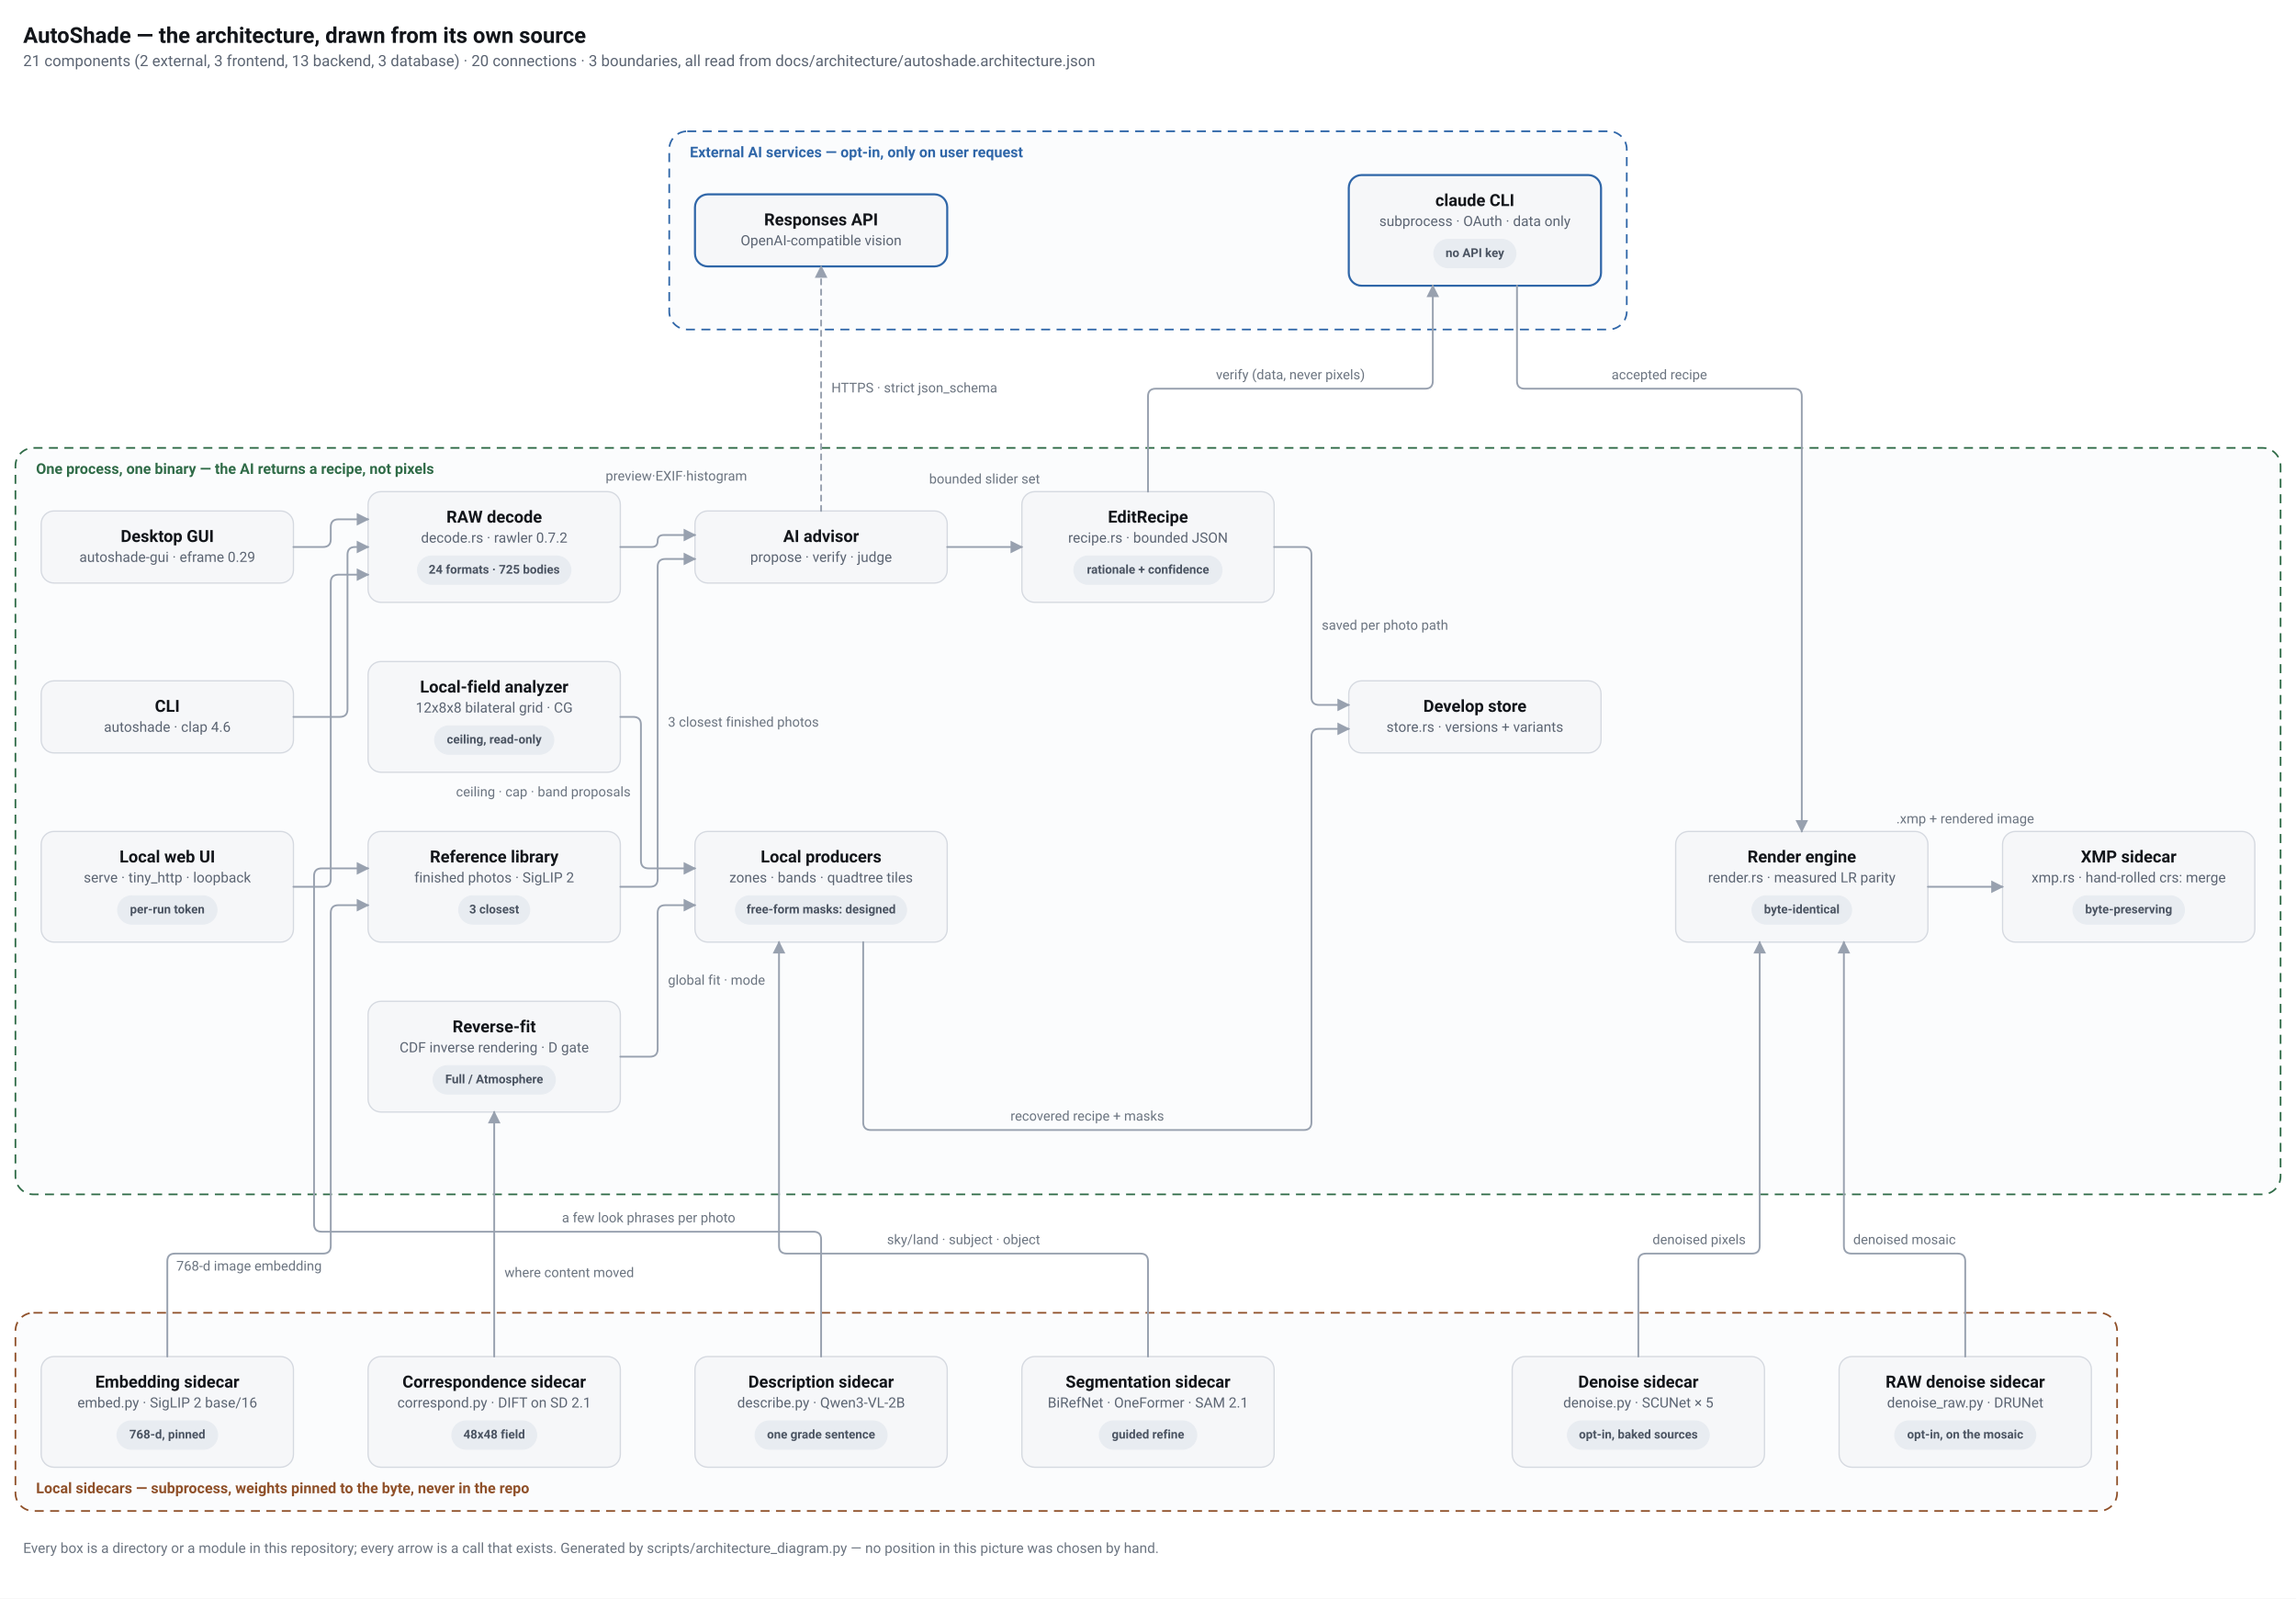
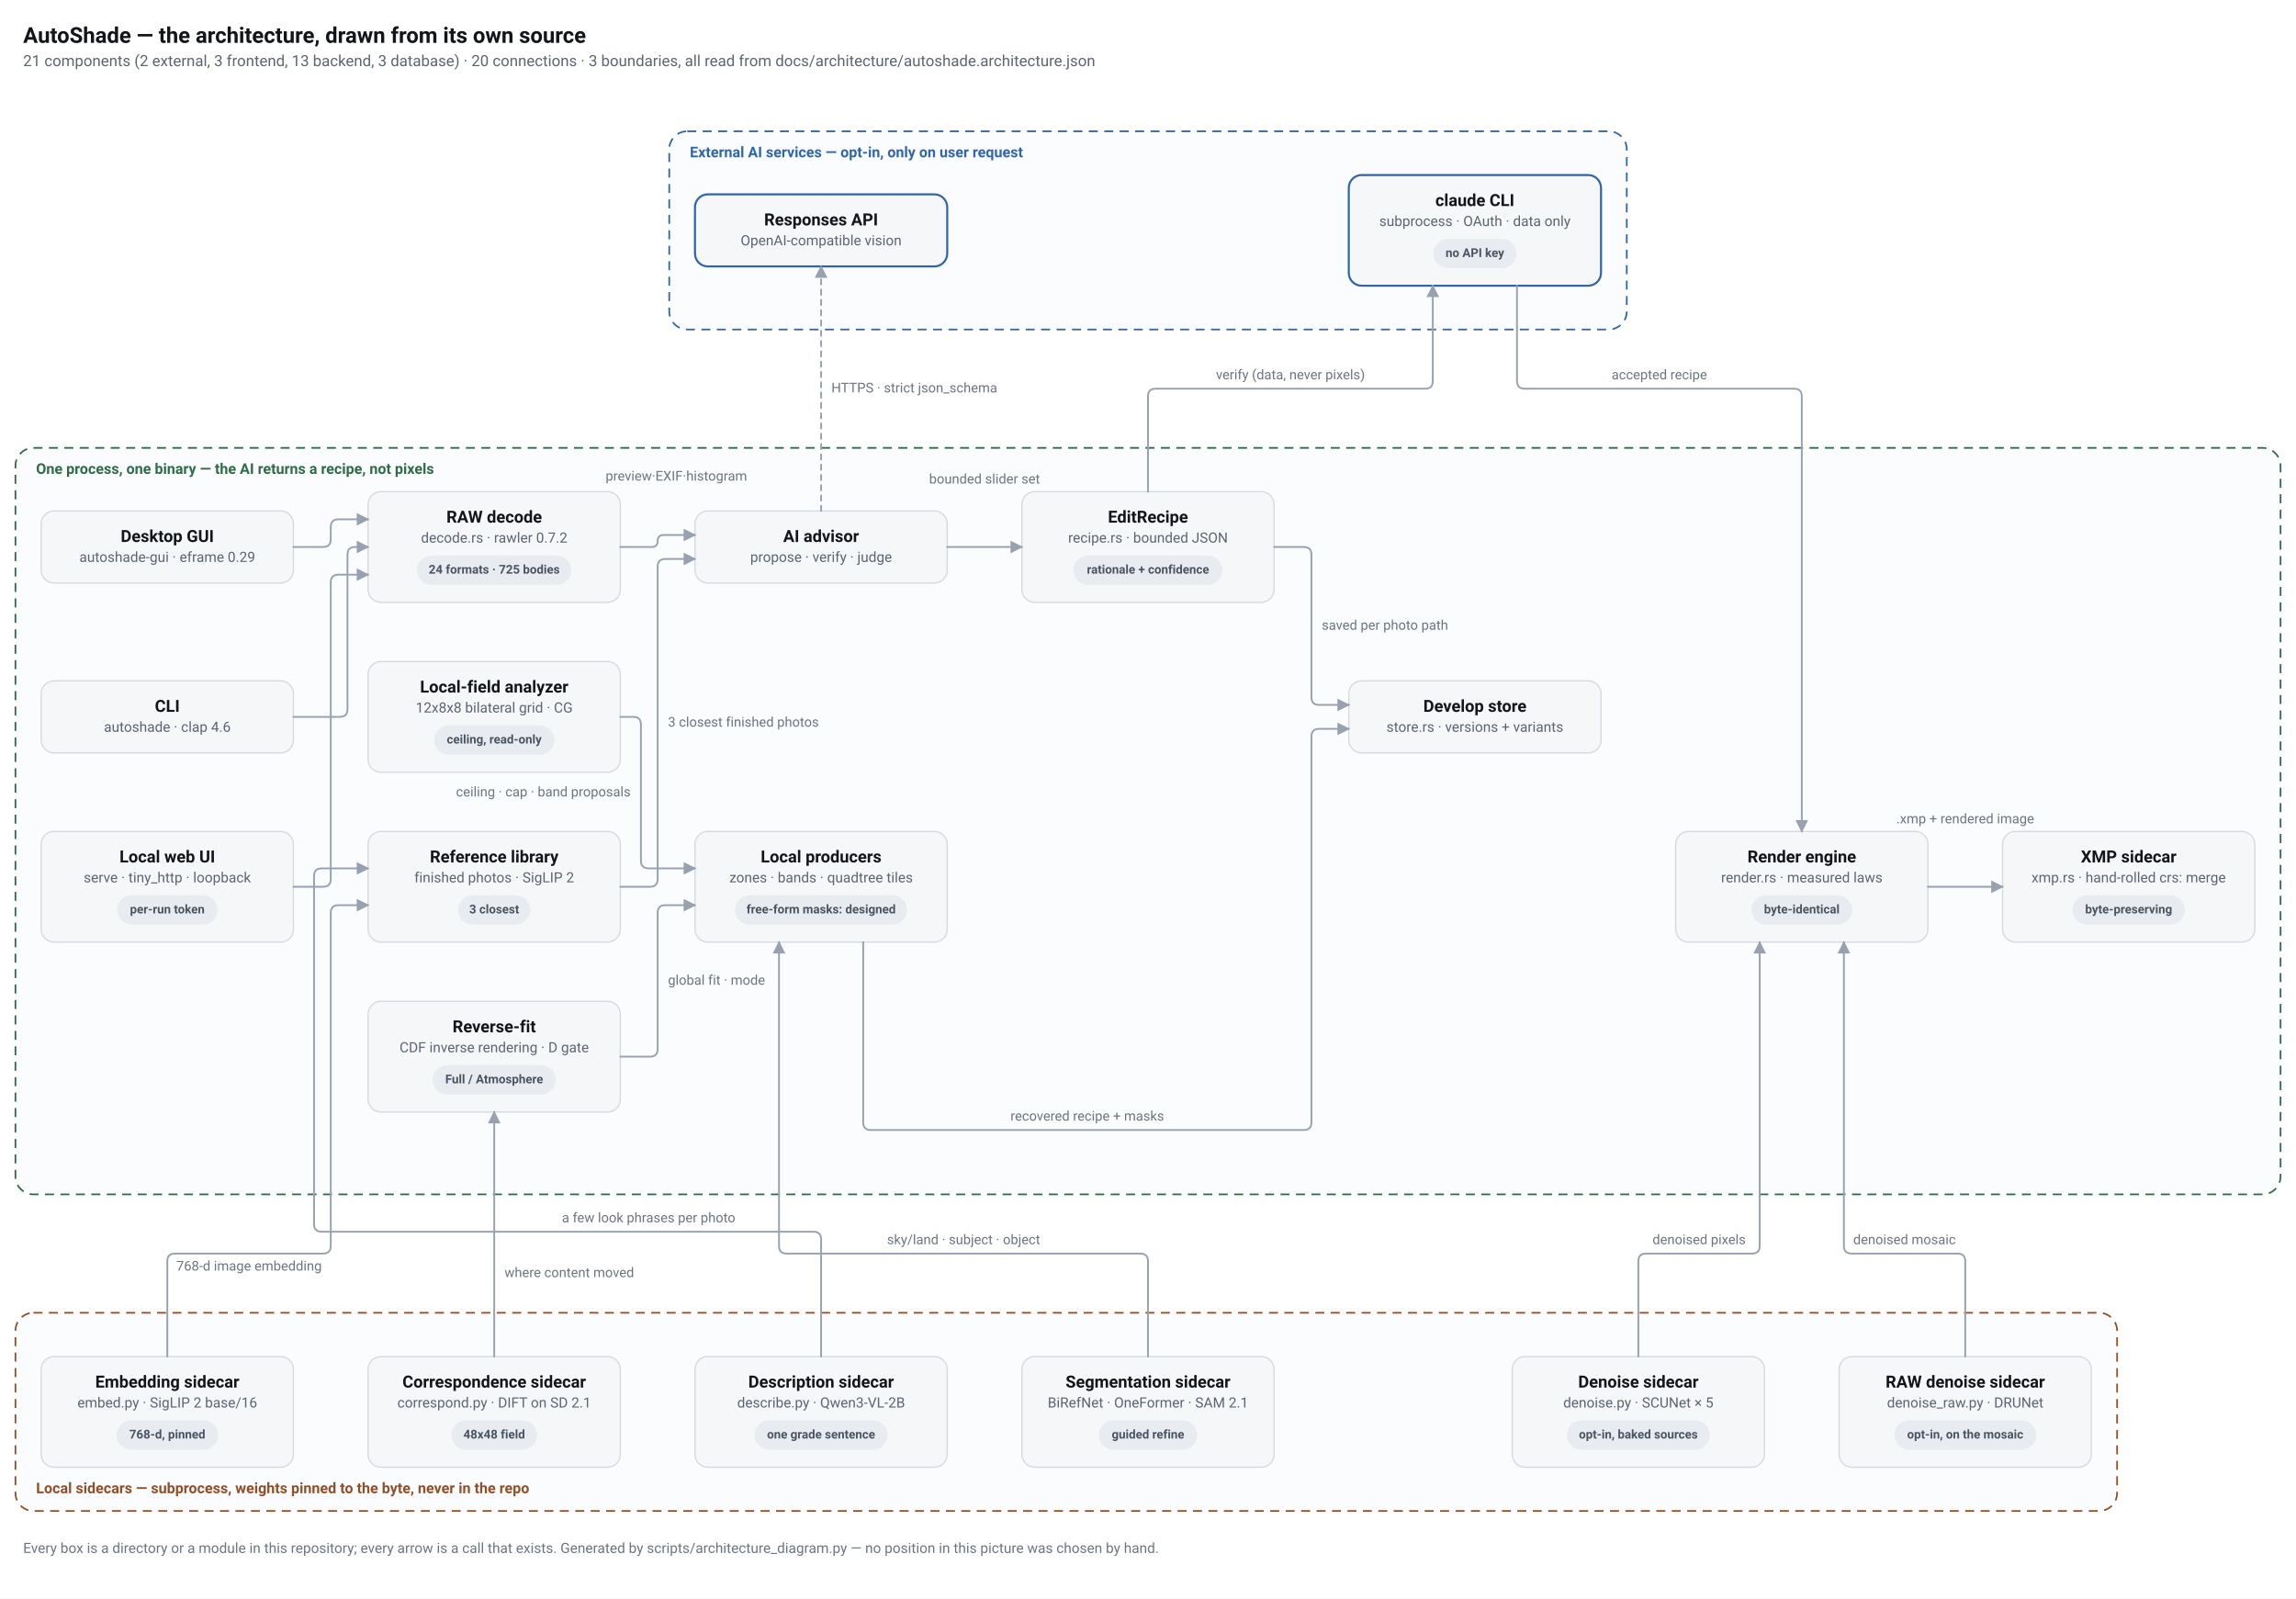
<svg xmlns="http://www.w3.org/2000/svg" viewBox="0 0 1784 1242" width="1784" height="1242" role="img" aria-labelledby="dg-title-architecture" preserveAspectRatio="xMidYMid meet">
  <defs>
    <marker id="dg-architecture-arrow" viewBox="0 0 10 10" refX="9" refY="5" markerWidth="7" markerHeight="7" orient="auto-start-reverse">
      <path d="M 0 0 L 10 5 L 0 10 z" fill="#98a1af" />
    </marker>
  </defs>
  <rect width="1784" height="1242" rx="0" fill="#ffffff" />
  <text x="18" y="33.3" text-anchor="start" font-family="-apple-system, BlinkMacSystemFont, 'Segoe UI', Roboto, 'Helvetica Neue', Arial, sans-serif" font-size="17" font-weight="700" fill="#12151a">AutoShade — the architecture, drawn from its own source</text>
  <text x="18" y="51.4" text-anchor="start" font-family="-apple-system, BlinkMacSystemFont, 'Segoe UI', Roboto, 'Helvetica Neue', Arial, sans-serif" font-size="12" font-weight="400" fill="#5b6472">21 components (2 external, 3 frontend, 13 backend, 3 database) · 20 connections · 3 boundaries, all read from docs/architecture/autoshade.architecture.json</text>
  <rect x="520" y="102" width="744" height="154" rx="14" fill="#fbfcfd" stroke="#2f66a8" stroke-width="1.3" stroke-dasharray="7 5" />
  <rect x="12" y="348" width="1760" height="580" rx="14" fill="#fbfcfd" stroke="#2f6b47" stroke-width="1.3" stroke-dasharray="7 5" />
  <rect x="12" y="1020" width="1633" height="154" rx="14" fill="#fbfcfd" stroke="#8f5029" stroke-width="1.3" stroke-dasharray="7 5" />
  <rect x="540" y="151" width="196" height="56" rx="10" fill="#f6f7f9" stroke="#2f66a8" stroke-width="1.6" />
  <text x="638" y="175.1" text-anchor="middle" font-family="-apple-system, BlinkMacSystemFont, 'Segoe UI', Roboto, 'Helvetica Neue', Arial, sans-serif" font-size="13" font-weight="600" fill="#12151a">Responses API</text>
  <text x="638" y="190.6" text-anchor="middle" font-family="-apple-system, BlinkMacSystemFont, 'Segoe UI', Roboto, 'Helvetica Neue', Arial, sans-serif" font-size="11" font-weight="400" fill="#5b6472">OpenAI-compatible vision</text>
  <rect x="1048" y="136" width="196" height="86" rx="10" fill="#f6f7f9" stroke="#2f66a8" stroke-width="1.6" />
  <text x="1146" y="160.1" text-anchor="middle" font-family="-apple-system, BlinkMacSystemFont, 'Segoe UI', Roboto, 'Helvetica Neue', Arial, sans-serif" font-size="13" font-weight="600" fill="#12151a">claude CLI</text>
  <text x="1146" y="175.6" text-anchor="middle" font-family="-apple-system, BlinkMacSystemFont, 'Segoe UI', Roboto, 'Helvetica Neue', Arial, sans-serif" font-size="11" font-weight="400" fill="#5b6472">subprocess · OAuth · data only</text>
  <rect x="1114.1" y="186" width="63.8" height="22" rx="11" fill="#e8ecf1" stroke="#e8ecf1" stroke-width="0.8" />
  <text x="1146" y="199.7" text-anchor="middle" font-family="-apple-system, BlinkMacSystemFont, 'Segoe UI', Roboto, 'Helvetica Neue', Arial, sans-serif" font-size="9.5" font-weight="600" fill="#4a5361">no API key</text>
  <rect x="32" y="397" width="196" height="56" rx="10" fill="#f6f7f9" stroke="#d5d9e0" stroke-width="1" />
  <text x="130" y="421.1" text-anchor="middle" font-family="-apple-system, BlinkMacSystemFont, 'Segoe UI', Roboto, 'Helvetica Neue', Arial, sans-serif" font-size="13" font-weight="600" fill="#12151a">Desktop GUI</text>
  <text x="130" y="436.6" text-anchor="middle" font-family="-apple-system, BlinkMacSystemFont, 'Segoe UI', Roboto, 'Helvetica Neue', Arial, sans-serif" font-size="11" font-weight="400" fill="#5b6472">autoshade-gui · eframe 0.29</text>
  <rect x="32" y="529" width="196" height="56" rx="10" fill="#f6f7f9" stroke="#d5d9e0" stroke-width="1" />
  <text x="130" y="553.1" text-anchor="middle" font-family="-apple-system, BlinkMacSystemFont, 'Segoe UI', Roboto, 'Helvetica Neue', Arial, sans-serif" font-size="13" font-weight="600" fill="#12151a">CLI</text>
  <text x="130" y="568.6" text-anchor="middle" font-family="-apple-system, BlinkMacSystemFont, 'Segoe UI', Roboto, 'Helvetica Neue', Arial, sans-serif" font-size="11" font-weight="400" fill="#5b6472">autoshade · clap 4.6</text>
  <rect x="32" y="646" width="196" height="86" rx="10" fill="#f6f7f9" stroke="#d5d9e0" stroke-width="1" />
  <text x="130" y="670.1" text-anchor="middle" font-family="-apple-system, BlinkMacSystemFont, 'Segoe UI', Roboto, 'Helvetica Neue', Arial, sans-serif" font-size="13" font-weight="600" fill="#12151a">Local web UI</text>
  <text x="130" y="685.6" text-anchor="middle" font-family="-apple-system, BlinkMacSystemFont, 'Segoe UI', Roboto, 'Helvetica Neue', Arial, sans-serif" font-size="11" font-weight="400" fill="#5b6472">serve · tiny_http · loopback</text>
  <rect x="91.4" y="696" width="77.2" height="22" rx="11" fill="#e8ecf1" stroke="#e8ecf1" stroke-width="0.8" />
  <text x="130" y="709.7" text-anchor="middle" font-family="-apple-system, BlinkMacSystemFont, 'Segoe UI', Roboto, 'Helvetica Neue', Arial, sans-serif" font-size="9.5" font-weight="600" fill="#4a5361">per-run token</text>
  <rect x="286" y="382" width="196" height="86" rx="10" fill="#f6f7f9" stroke="#d5d9e0" stroke-width="1" />
  <text x="384" y="406.1" text-anchor="middle" font-family="-apple-system, BlinkMacSystemFont, 'Segoe UI', Roboto, 'Helvetica Neue', Arial, sans-serif" font-size="13" font-weight="600" fill="#12151a">RAW decode</text>
  <text x="384" y="421.6" text-anchor="middle" font-family="-apple-system, BlinkMacSystemFont, 'Segoe UI', Roboto, 'Helvetica Neue', Arial, sans-serif" font-size="11" font-weight="400" fill="#5b6472">decode.rs · rawler 0.7.2</text>
  <rect x="324.4" y="432" width="119.2" height="22" rx="11" fill="#e8ecf1" stroke="#e8ecf1" stroke-width="0.8" />
  <text x="384" y="445.7" text-anchor="middle" font-family="-apple-system, BlinkMacSystemFont, 'Segoe UI', Roboto, 'Helvetica Neue', Arial, sans-serif" font-size="9.5" font-weight="600" fill="#4a5361">24 formats · 725 bodies</text>
  <rect x="540" y="397" width="196" height="56" rx="10" fill="#f6f7f9" stroke="#d5d9e0" stroke-width="1" />
  <text x="638" y="421.1" text-anchor="middle" font-family="-apple-system, BlinkMacSystemFont, 'Segoe UI', Roboto, 'Helvetica Neue', Arial, sans-serif" font-size="13" font-weight="600" fill="#12151a">AI advisor</text>
  <text x="638" y="436.6" text-anchor="middle" font-family="-apple-system, BlinkMacSystemFont, 'Segoe UI', Roboto, 'Helvetica Neue', Arial, sans-serif" font-size="11" font-weight="400" fill="#5b6472">propose · verify · judge</text>
  <rect x="794" y="382" width="196" height="86" rx="10" fill="#f6f7f9" stroke="#d5d9e0" stroke-width="1" />
  <text x="892" y="406.1" text-anchor="middle" font-family="-apple-system, BlinkMacSystemFont, 'Segoe UI', Roboto, 'Helvetica Neue', Arial, sans-serif" font-size="13" font-weight="600" fill="#12151a">EditRecipe</text>
  <text x="892" y="421.6" text-anchor="middle" font-family="-apple-system, BlinkMacSystemFont, 'Segoe UI', Roboto, 'Helvetica Neue', Arial, sans-serif" font-size="11" font-weight="400" fill="#5b6472">recipe.rs · bounded JSON</text>
  <rect x="834.4" y="432" width="115.1" height="22" rx="11" fill="#e8ecf1" stroke="#e8ecf1" stroke-width="0.8" />
  <text x="892" y="445.7" text-anchor="middle" font-family="-apple-system, BlinkMacSystemFont, 'Segoe UI', Roboto, 'Helvetica Neue', Arial, sans-serif" font-size="9.5" font-weight="600" fill="#4a5361">rationale + confidence</text>
  <rect x="1302" y="646" width="196" height="86" rx="10" fill="#f6f7f9" stroke="#d5d9e0" stroke-width="1" />
  <text x="1400" y="670.1" text-anchor="middle" font-family="-apple-system, BlinkMacSystemFont, 'Segoe UI', Roboto, 'Helvetica Neue', Arial, sans-serif" font-size="13" font-weight="600" fill="#12151a">Render engine</text>
-   <text x="1400" y="685.6" text-anchor="middle" font-family="-apple-system, BlinkMacSystemFont, 'Segoe UI', Roboto, 'Helvetica Neue', Arial, sans-serif" font-size="11" font-weight="400" fill="#5b6472">render.rs · measured LR parity</text>
+   <text x="1400" y="685.6" text-anchor="middle" font-family="-apple-system, BlinkMacSystemFont, 'Segoe UI', Roboto, 'Helvetica Neue', Arial, sans-serif" font-size="11" font-weight="400" fill="#5b6472">render.rs · measured laws</text>
  <rect x="1361.3" y="696" width="77.4" height="22" rx="11" fill="#e8ecf1" stroke="#e8ecf1" stroke-width="0.8" />
  <text x="1400" y="709.7" text-anchor="middle" font-family="-apple-system, BlinkMacSystemFont, 'Segoe UI', Roboto, 'Helvetica Neue', Arial, sans-serif" font-size="9.5" font-weight="600" fill="#4a5361">byte-identical</text>
  <rect x="286" y="646" width="196" height="86" rx="10" fill="#f6f7f9" stroke="#d5d9e0" stroke-width="1" />
  <text x="384" y="670.1" text-anchor="middle" font-family="-apple-system, BlinkMacSystemFont, 'Segoe UI', Roboto, 'Helvetica Neue', Arial, sans-serif" font-size="13" font-weight="600" fill="#12151a">Reference library</text>
  <text x="384" y="685.6" text-anchor="middle" font-family="-apple-system, BlinkMacSystemFont, 'Segoe UI', Roboto, 'Helvetica Neue', Arial, sans-serif" font-size="11" font-weight="400" fill="#5b6472">finished photos · SigLIP 2</text>
  <rect x="356.4" y="696" width="55.2" height="22" rx="11" fill="#e8ecf1" stroke="#e8ecf1" stroke-width="0.8" />
  <text x="384" y="709.7" text-anchor="middle" font-family="-apple-system, BlinkMacSystemFont, 'Segoe UI', Roboto, 'Helvetica Neue', Arial, sans-serif" font-size="9.5" font-weight="600" fill="#4a5361">3 closest</text>
  <rect x="1048" y="529" width="196" height="56" rx="10" fill="#f6f7f9" stroke="#d5d9e0" stroke-width="1" />
  <text x="1146" y="553.1" text-anchor="middle" font-family="-apple-system, BlinkMacSystemFont, 'Segoe UI', Roboto, 'Helvetica Neue', Arial, sans-serif" font-size="13" font-weight="600" fill="#12151a">Develop store</text>
  <text x="1146" y="568.6" text-anchor="middle" font-family="-apple-system, BlinkMacSystemFont, 'Segoe UI', Roboto, 'Helvetica Neue', Arial, sans-serif" font-size="11" font-weight="400" fill="#5b6472">store.rs · versions + variants</text>
  <rect x="1556" y="646" width="196" height="86" rx="10" fill="#f6f7f9" stroke="#d5d9e0" stroke-width="1" />
  <text x="1654" y="670.1" text-anchor="middle" font-family="-apple-system, BlinkMacSystemFont, 'Segoe UI', Roboto, 'Helvetica Neue', Arial, sans-serif" font-size="13" font-weight="600" fill="#12151a">XMP sidecar</text>
  <text x="1654" y="685.6" text-anchor="middle" font-family="-apple-system, BlinkMacSystemFont, 'Segoe UI', Roboto, 'Helvetica Neue', Arial, sans-serif" font-size="11" font-weight="400" fill="#5b6472">xmp.rs · hand-rolled crs: merge</text>
  <rect x="1610.7" y="696" width="86.6" height="22" rx="11" fill="#e8ecf1" stroke="#e8ecf1" stroke-width="0.8" />
  <text x="1654" y="709.7" text-anchor="middle" font-family="-apple-system, BlinkMacSystemFont, 'Segoe UI', Roboto, 'Helvetica Neue', Arial, sans-serif" font-size="9.5" font-weight="600" fill="#4a5361">byte-preserving</text>
  <rect x="286" y="778" width="196" height="86" rx="10" fill="#f6f7f9" stroke="#d5d9e0" stroke-width="1" />
  <text x="384" y="802.1" text-anchor="middle" font-family="-apple-system, BlinkMacSystemFont, 'Segoe UI', Roboto, 'Helvetica Neue', Arial, sans-serif" font-size="13" font-weight="600" fill="#12151a">Reverse-fit</text>
  <text x="384" y="817.6" text-anchor="middle" font-family="-apple-system, BlinkMacSystemFont, 'Segoe UI', Roboto, 'Helvetica Neue', Arial, sans-serif" font-size="11" font-weight="400" fill="#5b6472">CDF inverse rendering · D gate</text>
  <rect x="336.5" y="828" width="95" height="22" rx="11" fill="#e8ecf1" stroke="#e8ecf1" stroke-width="0.8" />
  <text x="384" y="841.7" text-anchor="middle" font-family="-apple-system, BlinkMacSystemFont, 'Segoe UI', Roboto, 'Helvetica Neue', Arial, sans-serif" font-size="9.5" font-weight="600" fill="#4a5361">Full / Atmosphere</text>
  <rect x="540" y="646" width="196" height="86" rx="10" fill="#f6f7f9" stroke="#d5d9e0" stroke-width="1" />
  <text x="638" y="670.1" text-anchor="middle" font-family="-apple-system, BlinkMacSystemFont, 'Segoe UI', Roboto, 'Helvetica Neue', Arial, sans-serif" font-size="13" font-weight="600" fill="#12151a">Local producers</text>
  <text x="638" y="685.6" text-anchor="middle" font-family="-apple-system, BlinkMacSystemFont, 'Segoe UI', Roboto, 'Helvetica Neue', Arial, sans-serif" font-size="11" font-weight="400" fill="#5b6472">zones · bands · quadtree tiles</text>
  <rect x="571.5" y="696" width="132.9" height="22" rx="11" fill="#e8ecf1" stroke="#e8ecf1" stroke-width="0.8" />
  <text x="638" y="709.7" text-anchor="middle" font-family="-apple-system, BlinkMacSystemFont, 'Segoe UI', Roboto, 'Helvetica Neue', Arial, sans-serif" font-size="9.5" font-weight="600" fill="#4a5361">free-form masks: designed</text>
  <rect x="286" y="514" width="196" height="86" rx="10" fill="#f6f7f9" stroke="#d5d9e0" stroke-width="1" />
  <text x="384" y="538.1" text-anchor="middle" font-family="-apple-system, BlinkMacSystemFont, 'Segoe UI', Roboto, 'Helvetica Neue', Arial, sans-serif" font-size="13" font-weight="600" fill="#12151a">Local-field analyzer</text>
  <text x="384" y="553.6" text-anchor="middle" font-family="-apple-system, BlinkMacSystemFont, 'Segoe UI', Roboto, 'Helvetica Neue', Arial, sans-serif" font-size="11" font-weight="400" fill="#5b6472">12x8x8 bilateral grid · CG</text>
  <rect x="337.7" y="564" width="92.6" height="22" rx="11" fill="#e8ecf1" stroke="#e8ecf1" stroke-width="0.8" />
  <text x="384" y="577.7" text-anchor="middle" font-family="-apple-system, BlinkMacSystemFont, 'Segoe UI', Roboto, 'Helvetica Neue', Arial, sans-serif" font-size="9.5" font-weight="600" fill="#4a5361">ceiling, read-only</text>
  <rect x="32" y="1054" width="196" height="86" rx="10" fill="#f6f7f9" stroke="#d5d9e0" stroke-width="1" />
  <text x="130" y="1078.1" text-anchor="middle" font-family="-apple-system, BlinkMacSystemFont, 'Segoe UI', Roboto, 'Helvetica Neue', Arial, sans-serif" font-size="13" font-weight="600" fill="#12151a">Embedding sidecar</text>
  <text x="130" y="1093.6" text-anchor="middle" font-family="-apple-system, BlinkMacSystemFont, 'Segoe UI', Roboto, 'Helvetica Neue', Arial, sans-serif" font-size="11" font-weight="400" fill="#5b6472">embed.py · SigLIP 2 base/16</text>
  <rect x="90.9" y="1104" width="78.2" height="22" rx="11" fill="#e8ecf1" stroke="#e8ecf1" stroke-width="0.8" />
  <text x="130" y="1117.7" text-anchor="middle" font-family="-apple-system, BlinkMacSystemFont, 'Segoe UI', Roboto, 'Helvetica Neue', Arial, sans-serif" font-size="9.5" font-weight="600" fill="#4a5361">768-d, pinned</text>
  <rect x="286" y="1054" width="196" height="86" rx="10" fill="#f6f7f9" stroke="#d5d9e0" stroke-width="1" />
  <text x="384" y="1078.1" text-anchor="middle" font-family="-apple-system, BlinkMacSystemFont, 'Segoe UI', Roboto, 'Helvetica Neue', Arial, sans-serif" font-size="13" font-weight="600" fill="#12151a">Correspondence sidecar</text>
  <text x="384" y="1093.6" text-anchor="middle" font-family="-apple-system, BlinkMacSystemFont, 'Segoe UI', Roboto, 'Helvetica Neue', Arial, sans-serif" font-size="11" font-weight="400" fill="#5b6472">correspond.py · DIFT on SD 2.1</text>
  <rect x="351.1" y="1104" width="65.9" height="22" rx="11" fill="#e8ecf1" stroke="#e8ecf1" stroke-width="0.8" />
  <text x="384" y="1117.7" text-anchor="middle" font-family="-apple-system, BlinkMacSystemFont, 'Segoe UI', Roboto, 'Helvetica Neue', Arial, sans-serif" font-size="9.5" font-weight="600" fill="#4a5361">48x48 field</text>
  <rect x="794" y="1054" width="196" height="86" rx="10" fill="#f6f7f9" stroke="#d5d9e0" stroke-width="1" />
  <text x="892" y="1078.1" text-anchor="middle" font-family="-apple-system, BlinkMacSystemFont, 'Segoe UI', Roboto, 'Helvetica Neue', Arial, sans-serif" font-size="13" font-weight="600" fill="#12151a">Segmentation sidecar</text>
  <text x="892" y="1093.6" text-anchor="middle" font-family="-apple-system, BlinkMacSystemFont, 'Segoe UI', Roboto, 'Helvetica Neue', Arial, sans-serif" font-size="11" font-weight="400" fill="#5b6472">BiRefNet · OneFormer · SAM 2.1</text>
  <rect x="854.2" y="1104" width="75.7" height="22" rx="11" fill="#e8ecf1" stroke="#e8ecf1" stroke-width="0.8" />
  <text x="892" y="1117.7" text-anchor="middle" font-family="-apple-system, BlinkMacSystemFont, 'Segoe UI', Roboto, 'Helvetica Neue', Arial, sans-serif" font-size="9.5" font-weight="600" fill="#4a5361">guided refine</text>
  <rect x="540" y="1054" width="196" height="86" rx="10" fill="#f6f7f9" stroke="#d5d9e0" stroke-width="1" />
  <text x="638" y="1078.1" text-anchor="middle" font-family="-apple-system, BlinkMacSystemFont, 'Segoe UI', Roboto, 'Helvetica Neue', Arial, sans-serif" font-size="13" font-weight="600" fill="#12151a">Description sidecar</text>
  <text x="638" y="1093.6" text-anchor="middle" font-family="-apple-system, BlinkMacSystemFont, 'Segoe UI', Roboto, 'Helvetica Neue', Arial, sans-serif" font-size="11" font-weight="400" fill="#5b6472">describe.py · Qwen3-VL-2B</text>
  <rect x="586.7" y="1104" width="102.6" height="22" rx="11" fill="#e8ecf1" stroke="#e8ecf1" stroke-width="0.8" />
  <text x="638" y="1117.7" text-anchor="middle" font-family="-apple-system, BlinkMacSystemFont, 'Segoe UI', Roboto, 'Helvetica Neue', Arial, sans-serif" font-size="9.5" font-weight="600" fill="#4a5361">one grade sentence</text>
  <rect x="1175" y="1054" width="196" height="86" rx="10" fill="#f6f7f9" stroke="#d5d9e0" stroke-width="1" />
  <text x="1273" y="1078.1" text-anchor="middle" font-family="-apple-system, BlinkMacSystemFont, 'Segoe UI', Roboto, 'Helvetica Neue', Arial, sans-serif" font-size="13" font-weight="600" fill="#12151a">Denoise sidecar</text>
  <text x="1273" y="1093.6" text-anchor="middle" font-family="-apple-system, BlinkMacSystemFont, 'Segoe UI', Roboto, 'Helvetica Neue', Arial, sans-serif" font-size="11" font-weight="400" fill="#5b6472">denoise.py · SCUNet × 5</text>
  <rect x="1217.9" y="1104" width="110.2" height="22" rx="11" fill="#e8ecf1" stroke="#e8ecf1" stroke-width="0.8" />
  <text x="1273" y="1117.7" text-anchor="middle" font-family="-apple-system, BlinkMacSystemFont, 'Segoe UI', Roboto, 'Helvetica Neue', Arial, sans-serif" font-size="9.5" font-weight="600" fill="#4a5361">opt-in, baked sources</text>
  <rect x="1429" y="1054" width="196" height="86" rx="10" fill="#f6f7f9" stroke="#d5d9e0" stroke-width="1" />
  <text x="1527" y="1078.1" text-anchor="middle" font-family="-apple-system, BlinkMacSystemFont, 'Segoe UI', Roboto, 'Helvetica Neue', Arial, sans-serif" font-size="13" font-weight="600" fill="#12151a">RAW denoise sidecar</text>
  <text x="1527" y="1093.6" text-anchor="middle" font-family="-apple-system, BlinkMacSystemFont, 'Segoe UI', Roboto, 'Helvetica Neue', Arial, sans-serif" font-size="11" font-weight="400" fill="#5b6472">denoise_raw.py · DRUNet</text>
  <rect x="1472.2" y="1104" width="109.6" height="22" rx="11" fill="#e8ecf1" stroke="#e8ecf1" stroke-width="0.8" />
  <text x="1527" y="1117.7" text-anchor="middle" font-family="-apple-system, BlinkMacSystemFont, 'Segoe UI', Roboto, 'Helvetica Neue', Arial, sans-serif" font-size="9.5" font-weight="600" fill="#4a5361">opt-in, on the mosaic</text>
  <path d="M 228 425 L 251 425 Q 257 425 257 419 L 257 409.5 Q 257 403.5 263 403.5 L 286 403.5" fill="none" stroke="#98a1af" stroke-width="1.4" stroke-linecap="round" stroke-linejoin="round" marker-end="url(#dg-architecture-arrow)" />
  <path d="M 228 557 L 264 557 Q 270 557 270 551 L 270 431 Q 270 425 276 425 L 286 425" fill="none" stroke="#98a1af" stroke-width="1.4" stroke-linecap="round" stroke-linejoin="round" marker-end="url(#dg-architecture-arrow)" />
  <path d="M 228 689 L 251 689 Q 257 689 257 683 L 257 452.5 Q 257 446.5 263 446.5 L 286 446.5" fill="none" stroke="#98a1af" stroke-width="1.4" stroke-linecap="round" stroke-linejoin="round" marker-end="url(#dg-architecture-arrow)" />
  <path d="M 482 425 L 506.3 425 Q 511 425 511 420.3 L 511 420.3 Q 511 415.7 515.7 415.7 L 540 415.7" fill="none" stroke="#98a1af" stroke-width="1.4" stroke-linecap="round" stroke-linejoin="round" marker-end="url(#dg-architecture-arrow)" />
  <path d="M 638 397 L 638 207" fill="none" stroke="#98a1af" stroke-width="1.4" stroke-linecap="round" stroke-linejoin="round" stroke-dasharray="4 4" marker-end="url(#dg-architecture-arrow)" />
  <path d="M 736 425 L 794 425" fill="none" stroke="#98a1af" stroke-width="1.4" stroke-linecap="round" stroke-linejoin="round" marker-end="url(#dg-architecture-arrow)" />
  <path d="M 892 382 L 892 308 Q 892 302 898 302 L 1107.3 302 Q 1113.3 302 1113.3 296 L 1113.3 222" fill="none" stroke="#98a1af" stroke-width="1.4" stroke-linecap="round" stroke-linejoin="round" marker-end="url(#dg-architecture-arrow)" />
  <path d="M 1178.7 222 L 1178.7 296 Q 1178.7 302 1184.7 302 L 1394 302 Q 1400 302 1400 308 L 1400 646" fill="none" stroke="#98a1af" stroke-width="1.4" stroke-linecap="round" stroke-linejoin="round" marker-end="url(#dg-architecture-arrow)" />
  <path d="M 1498 689 L 1556 689" fill="none" stroke="#98a1af" stroke-width="1.4" stroke-linecap="round" stroke-linejoin="round" marker-end="url(#dg-architecture-arrow)" />
  <path d="M 990 425 L 1013 425 Q 1019 425 1019 431 L 1019 541.7 Q 1019 547.7 1025 547.7 L 1048 547.7" fill="none" stroke="#98a1af" stroke-width="1.4" stroke-linecap="round" stroke-linejoin="round" marker-end="url(#dg-architecture-arrow)" />
  <path d="M 482 689 L 505 689 Q 511 689 511 683 L 511 440.3 Q 511 434.3 517 434.3 L 540 434.3" fill="none" stroke="#98a1af" stroke-width="1.4" stroke-linecap="round" stroke-linejoin="round" marker-end="url(#dg-architecture-arrow)" />
  <path d="M 130 1054 L 130 980 Q 130 974 136 974 L 251 974 Q 257 974 257 968 L 257 709.3 Q 257 703.3 263 703.3 L 286 703.3" fill="none" stroke="#98a1af" stroke-width="1.4" stroke-linecap="round" stroke-linejoin="round" marker-end="url(#dg-architecture-arrow)" />
  <path d="M 482 821 L 505 821 Q 511 821 511 815 L 511 709.3 Q 511 703.3 517 703.3 L 540 703.3" fill="none" stroke="#98a1af" stroke-width="1.4" stroke-linecap="round" stroke-linejoin="round" marker-end="url(#dg-architecture-arrow)" />
  <path d="M 482 557 L 492 557 Q 498 557 498 563 L 498 668.7 Q 498 674.7 504 674.7 L 540 674.7" fill="none" stroke="#98a1af" stroke-width="1.4" stroke-linecap="round" stroke-linejoin="round" marker-end="url(#dg-architecture-arrow)" />
  <path d="M 670.7 732 L 670.7 872 Q 670.7 878 676.7 878 L 1013 878 Q 1019 878 1019 872 L 1019 572.3 Q 1019 566.3 1025 566.3 L 1048 566.3" fill="none" stroke="#98a1af" stroke-width="1.4" stroke-linecap="round" stroke-linejoin="round" marker-end="url(#dg-architecture-arrow)" />
  <path d="M 384 1054 L 384 864" fill="none" stroke="#98a1af" stroke-width="1.4" stroke-linecap="round" stroke-linejoin="round" marker-end="url(#dg-architecture-arrow)" />
  <path d="M 892 1054 L 892 980 Q 892 974 886 974 L 611.3 974 Q 605.3 974 605.3 968 L 605.3 732" fill="none" stroke="#98a1af" stroke-width="1.4" stroke-linecap="round" stroke-linejoin="round" marker-end="url(#dg-architecture-arrow)" />
  <path d="M 638 1054 L 638 963 Q 638 957 632 957 L 250 957 Q 244 957 244 951 L 244 680.7 Q 244 674.7 250 674.7 L 286 674.7" fill="none" stroke="#98a1af" stroke-width="1.4" stroke-linecap="round" stroke-linejoin="round" marker-end="url(#dg-architecture-arrow)" />
  <path d="M 1273 1054 L 1273 980 Q 1273 974 1279 974 L 1361.3 974 Q 1367.3 974 1367.3 968 L 1367.3 732" fill="none" stroke="#98a1af" stroke-width="1.4" stroke-linecap="round" stroke-linejoin="round" marker-end="url(#dg-architecture-arrow)" />
  <path d="M 1527 1054 L 1527 980 Q 1527 974 1521 974 L 1438.7 974 Q 1432.7 974 1432.7 968 L 1432.7 732" fill="none" stroke="#98a1af" stroke-width="1.4" stroke-linecap="round" stroke-linejoin="round" marker-end="url(#dg-architecture-arrow)" />
  <text x="536" y="122.2" text-anchor="start" font-family="-apple-system, BlinkMacSystemFont, 'Segoe UI', Roboto, 'Helvetica Neue', Arial, sans-serif" font-size="11.5" font-weight="700" fill="#2f66a8">External AI services — opt-in, only on user request</text>
  <text x="28" y="368.2" text-anchor="start" font-family="-apple-system, BlinkMacSystemFont, 'Segoe UI', Roboto, 'Helvetica Neue', Arial, sans-serif" font-size="11.5" font-weight="700" fill="#2f6b47">One process, one binary — the AI returns a recipe, not pixels</text>
  <text x="28" y="1160.2" text-anchor="start" font-family="-apple-system, BlinkMacSystemFont, 'Segoe UI', Roboto, 'Helvetica Neue', Arial, sans-serif" font-size="11.5" font-weight="700" fill="#8f5029">Local sidecars — subprocess, weights pinned to the byte, never in the repo</text>
  <text x="525.5" y="373.4" text-anchor="middle" font-family="-apple-system, BlinkMacSystemFont, 'Segoe UI', Roboto, 'Helvetica Neue', Arial, sans-serif" font-size="10.5" font-weight="400" fill="#6b7480">preview·EXIF·histogram</text>
  <text x="646" y="304.9" text-anchor="start" font-family="-apple-system, BlinkMacSystemFont, 'Segoe UI', Roboto, 'Helvetica Neue', Arial, sans-serif" font-size="10.5" font-weight="400" fill="#6b7480">HTTPS · strict json_schema</text>
  <text x="765" y="375.7" text-anchor="middle" font-family="-apple-system, BlinkMacSystemFont, 'Segoe UI', Roboto, 'Helvetica Neue', Arial, sans-serif" font-size="10.5" font-weight="400" fill="#6b7480">bounded slider set</text>
  <text x="1002.7" y="294.7" text-anchor="middle" font-family="-apple-system, BlinkMacSystemFont, 'Segoe UI', Roboto, 'Helvetica Neue', Arial, sans-serif" font-size="10.5" font-weight="400" fill="#6b7480">verify (data, never pixels)</text>
  <text x="1289.3" y="294.7" text-anchor="middle" font-family="-apple-system, BlinkMacSystemFont, 'Segoe UI', Roboto, 'Helvetica Neue', Arial, sans-serif" font-size="10.5" font-weight="400" fill="#6b7480">accepted recipe</text>
  <text x="1527" y="639.7" text-anchor="middle" font-family="-apple-system, BlinkMacSystemFont, 'Segoe UI', Roboto, 'Helvetica Neue', Arial, sans-serif" font-size="10.5" font-weight="400" fill="#6b7480">.xmp + rendered image</text>
  <text x="1027" y="489.3" text-anchor="start" font-family="-apple-system, BlinkMacSystemFont, 'Segoe UI', Roboto, 'Helvetica Neue', Arial, sans-serif" font-size="10.5" font-weight="400" fill="#6b7480">saved per photo path</text>
  <text x="519" y="564.6" text-anchor="start" font-family="-apple-system, BlinkMacSystemFont, 'Segoe UI', Roboto, 'Helvetica Neue', Arial, sans-serif" font-size="10.5" font-weight="400" fill="#6b7480">3 closest finished photos</text>
  <text x="193.5" y="987.2" text-anchor="middle" font-family="-apple-system, BlinkMacSystemFont, 'Segoe UI', Roboto, 'Helvetica Neue', Arial, sans-serif" font-size="10.5" font-weight="400" fill="#6b7480">768-d image embedding</text>
  <text x="519" y="765.1" text-anchor="start" font-family="-apple-system, BlinkMacSystemFont, 'Segoe UI', Roboto, 'Helvetica Neue', Arial, sans-serif" font-size="10.5" font-weight="400" fill="#6b7480">global fit · mode</text>
  <text x="490" y="618.8" text-anchor="end" font-family="-apple-system, BlinkMacSystemFont, 'Segoe UI', Roboto, 'Helvetica Neue', Arial, sans-serif" font-size="10.5" font-weight="400" fill="#6b7480">ceiling · cap · band proposals</text>
  <text x="844.8" y="870.7" text-anchor="middle" font-family="-apple-system, BlinkMacSystemFont, 'Segoe UI', Roboto, 'Helvetica Neue', Arial, sans-serif" font-size="10.5" font-weight="400" fill="#6b7480">recovered recipe + masks</text>
  <text x="392" y="992.3" text-anchor="start" font-family="-apple-system, BlinkMacSystemFont, 'Segoe UI', Roboto, 'Helvetica Neue', Arial, sans-serif" font-size="10.5" font-weight="400" fill="#6b7480">where content moved</text>
  <text x="748.7" y="966.7" text-anchor="middle" font-family="-apple-system, BlinkMacSystemFont, 'Segoe UI', Roboto, 'Helvetica Neue', Arial, sans-serif" font-size="10.5" font-weight="400" fill="#6b7480">sky/land · subject · object</text>
  <text x="504" y="949.7" text-anchor="middle" font-family="-apple-system, BlinkMacSystemFont, 'Segoe UI', Roboto, 'Helvetica Neue', Arial, sans-serif" font-size="10.5" font-weight="400" fill="#6b7480">a few look phrases per photo</text>
  <text x="1320.2" y="966.7" text-anchor="middle" font-family="-apple-system, BlinkMacSystemFont, 'Segoe UI', Roboto, 'Helvetica Neue', Arial, sans-serif" font-size="10.5" font-weight="400" fill="#6b7480">denoised pixels</text>
  <text x="1479.8" y="966.7" text-anchor="middle" font-family="-apple-system, BlinkMacSystemFont, 'Segoe UI', Roboto, 'Helvetica Neue', Arial, sans-serif" font-size="10.5" font-weight="400" fill="#6b7480">denoised mosaic</text>
  <text x="18" y="1206.6" text-anchor="start" font-family="-apple-system, BlinkMacSystemFont, 'Segoe UI', Roboto, 'Helvetica Neue', Arial, sans-serif" font-size="11" font-weight="400" fill="#6b7480">Every box is a directory or a module in this repository; every arrow is a call that exists. Generated by scripts/architecture_diagram.py — no position in this picture was chosen by hand.</text>
</svg>
